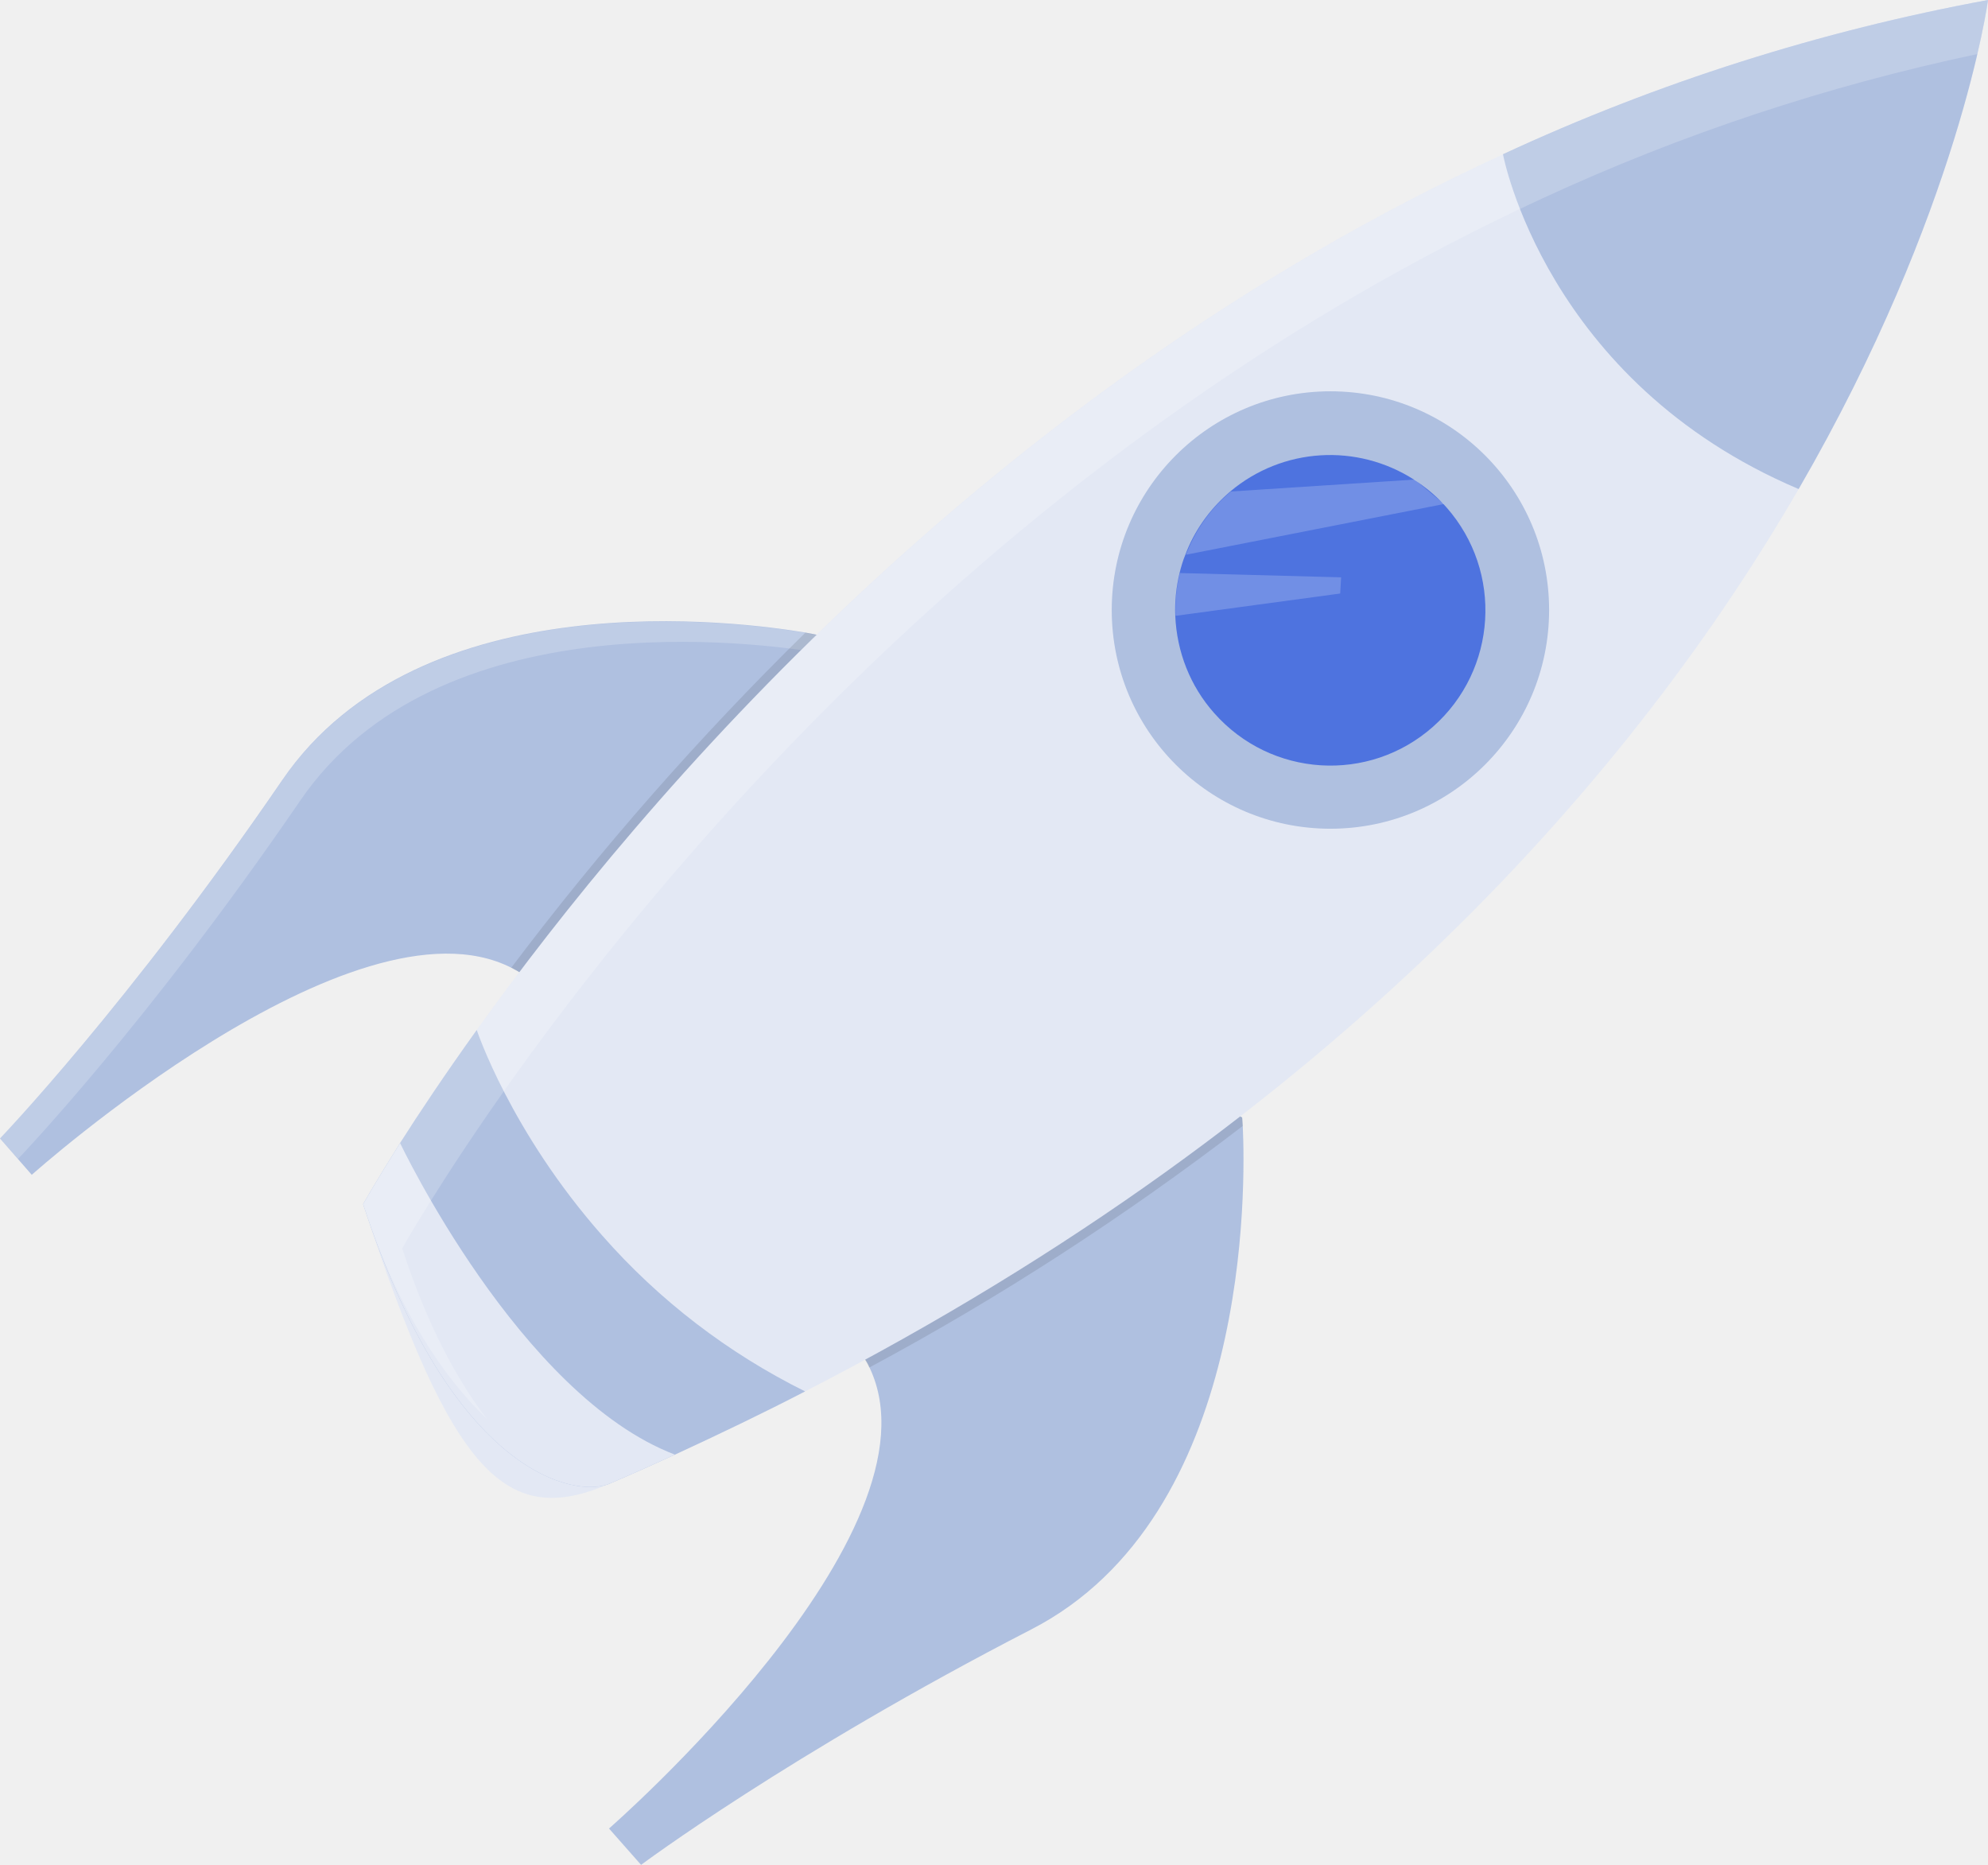
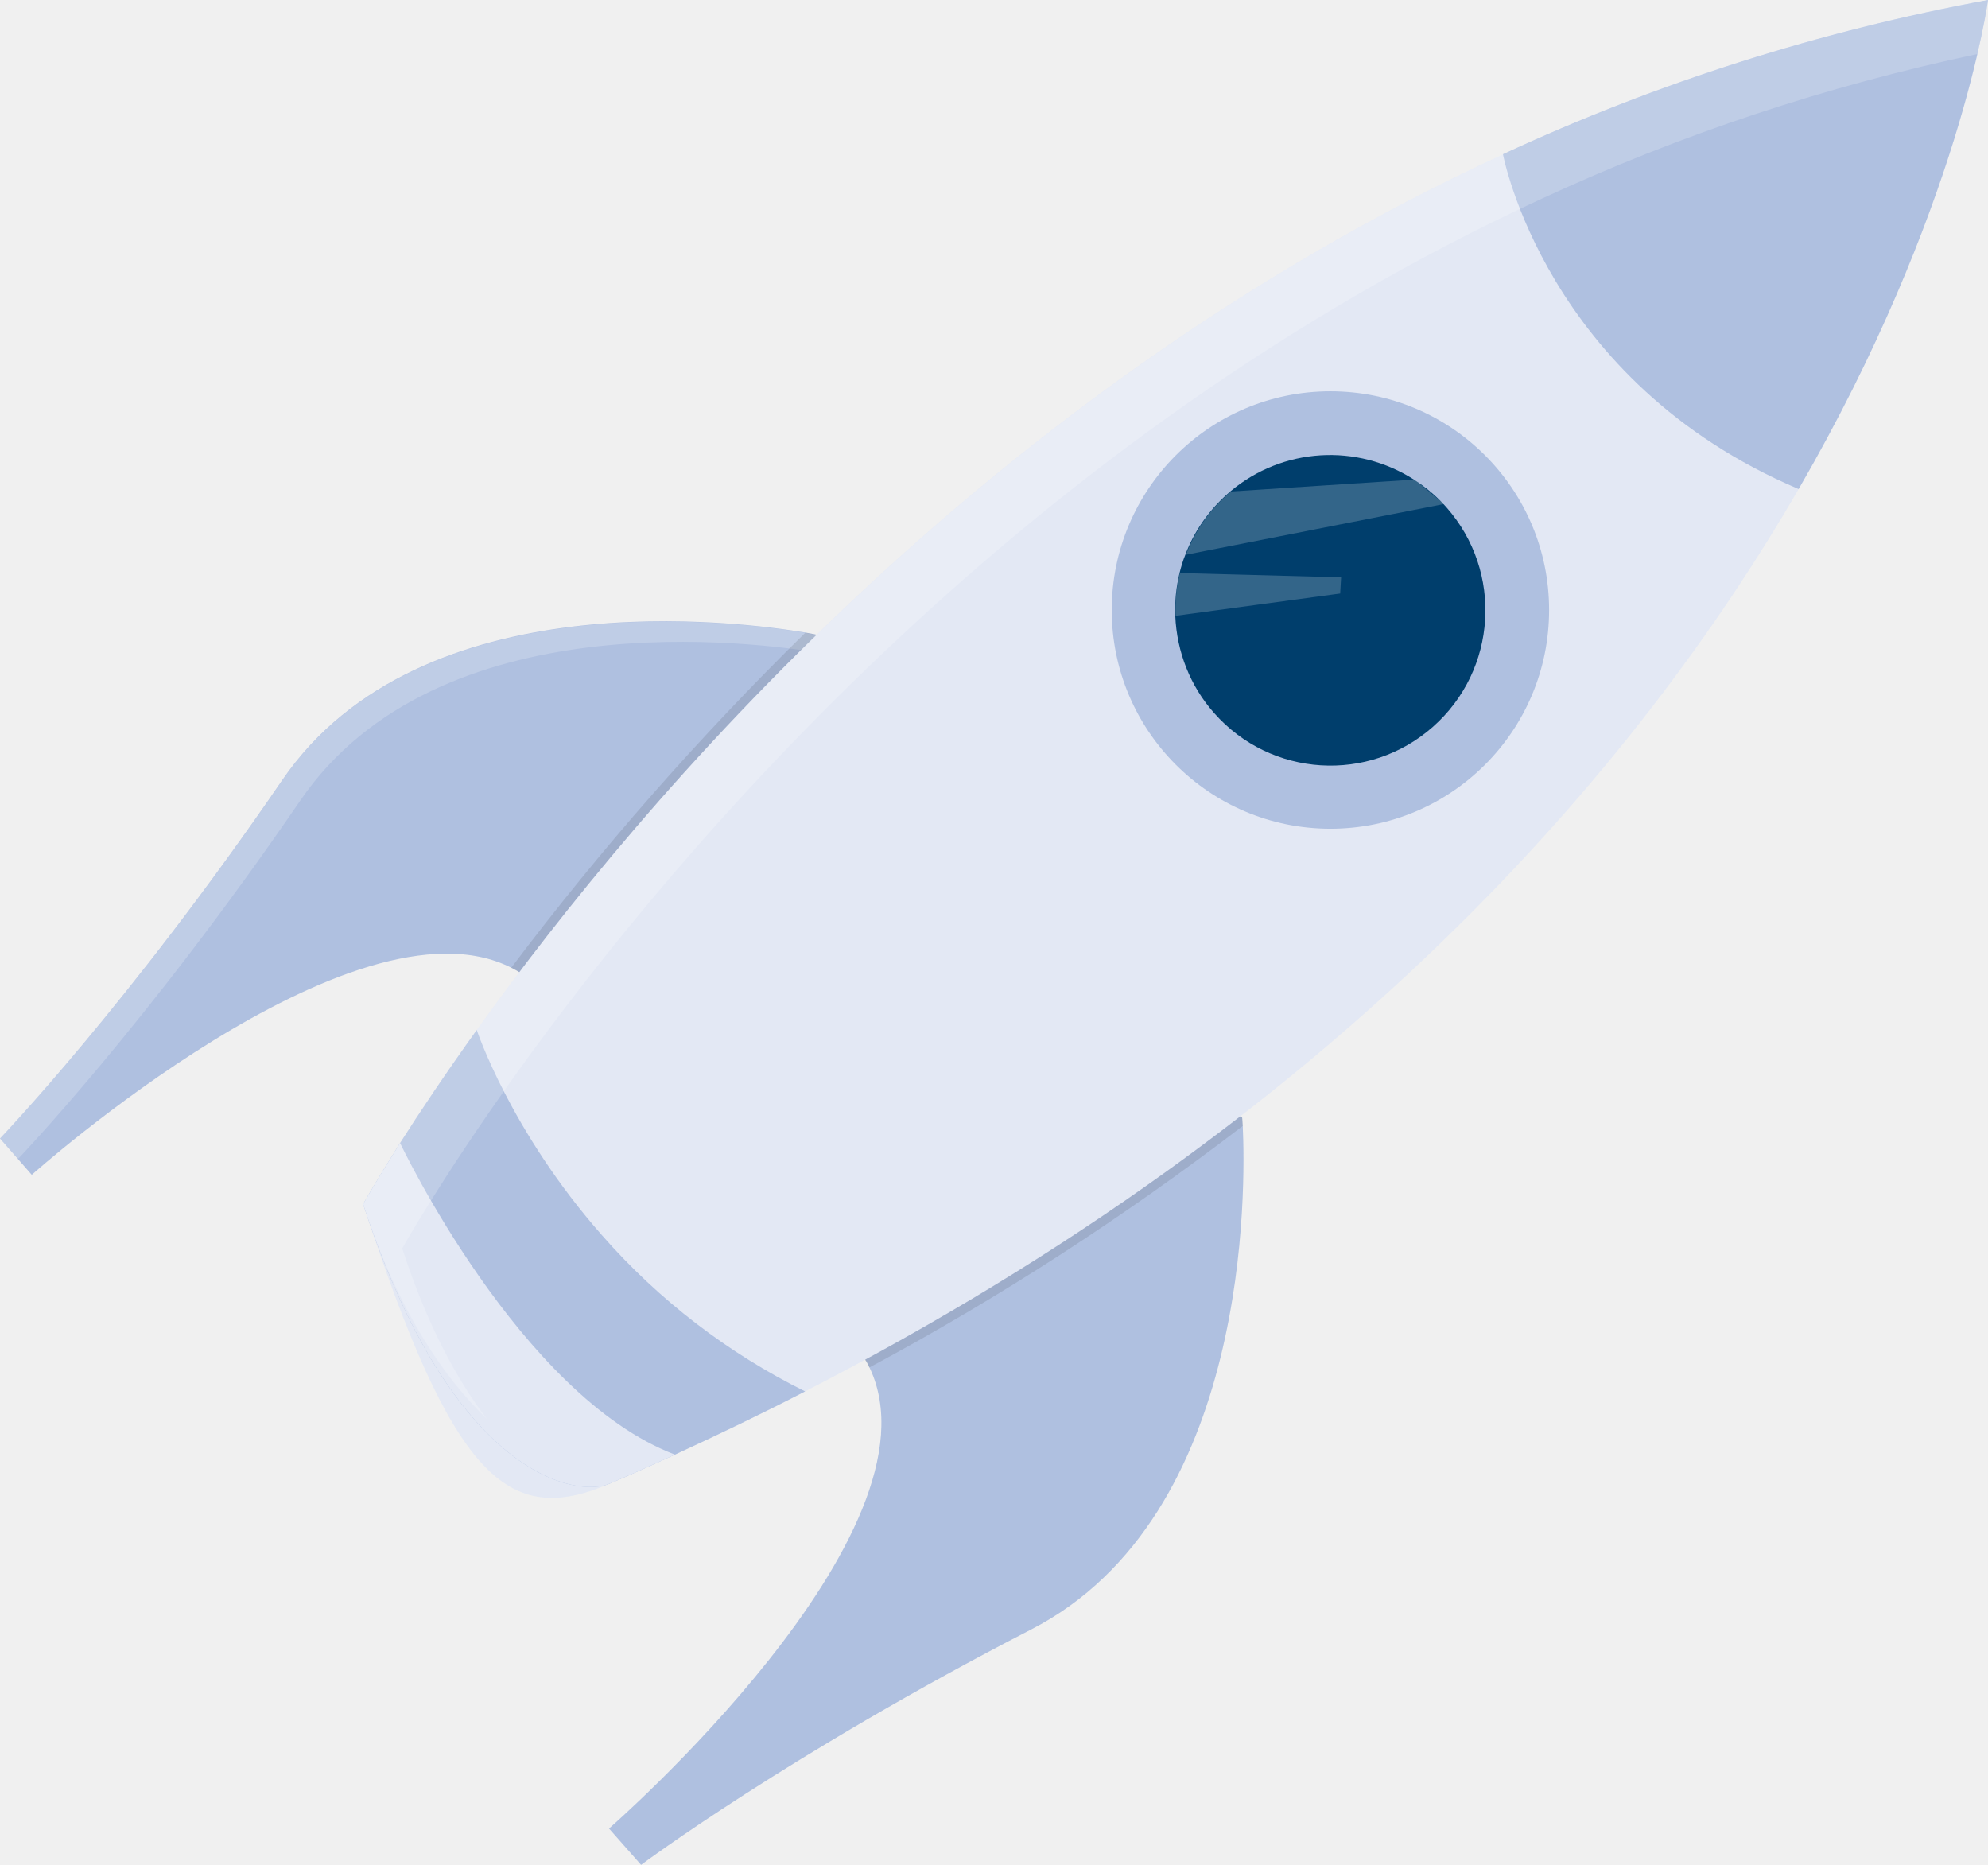
<svg xmlns="http://www.w3.org/2000/svg" version="1.1" id="b759170a-51c3-4e2f-999d-77dec9fd6d11" x="0px" y="0px" viewBox="0 0 650.9 610.5" style="enable-background:new 0 0 650.9 610.5;" xml:space="preserve">
  <style type="text/css">
	.st0{fill:#AFC0E0;}
	.st1{opacity:0.2;fill:#FFFFFF;enable-background:new    ;}
	.st2{opacity:0.1;enable-background:new    ;}
	.st3{fill:#E3E8F4;}
- 	.st4{fill:#4E73DF;}
+ 	.st4{fill:#003e6c;}
</style>
  <path class="st0" d="M174,321c-2-1.6-4.2-3-6.6-4.2c-51.8-26.2-157,67.8-157,67.8L0,372.7c0,0,42.1-43.8,92.4-117.3  c45.2-66.1,150.7-51.8,171.4-48.3c2.3,0.4,3.6,0.7,3.6,0.7C298.7,288.3,174,321,174,321z" />
  <path class="st1" d="M269.4,213.9c-0.6-2-1.3-4-2-6c0,0-1.2-0.2-3.6-0.7c-20.7-3.5-126.2-17.8-171.4,48.3C42.1,329,0,372.7,0,372.7  l5.9,6.7c0,0,42.1-43.8,92.4-117.3C143.3,196.3,248,210.2,269.4,213.9z" />
  <path class="st0" d="M337.7,533.4c-79.2,40.8-127.8,77.1-127.8,77.1l-10.5-11.9c0,0,111.1-96.8,85.3-150.9c-0.5-1.2-1.2-2.3-1.9-3.4  c0,0,47.9-119.6,123.9-78.5c0,0,0.1,1,0.2,2.9C407.8,387.8,409.7,496.3,337.7,533.4z" />
  <path class="st2" d="M174,321c-2-1.6-4.2-3-6.6-4.2c29.3-38.9,61.5-75.5,96.3-109.7c2.3,0.4,3.6,0.7,3.6,0.7  C298.7,288.3,174,321,174,321z" />
  <path class="st2" d="M406.9,368.6c-38.6,29.6-79.4,56.1-122.3,79.1c-0.5-1.2-1.2-2.3-1.9-3.4c0,0,47.9-119.6,123.9-78.5  C406.7,365.7,406.8,366.7,406.9,368.6z" />
  <path class="st3" d="M263.6,455.5c-20.3,10.4-41.6,20.5-64,30.2c-33.6,14.6-51.5-2.2-80.7-91.5c0,0,12.5-22.5,37.2-57  c54.3-75.8,167.5-209.1,336.1-286.7C542.7,27.1,596.1,10.1,650.9,0c0,0-9.1,68.8-62,160.1S439.1,365.3,263.6,455.5z" />
  <circle class="st0" cx="435.6" cy="199.7" r="71.6" />
  <path class="st4" d="M469.2,237.9c-21,18.6-53.1,16.6-71.7-4.5c-7.8-8.8-12.2-20-12.7-31.8c-0.2-4.7,0.3-9.4,1.4-14  c0.5-2,1.1-4.1,1.9-6c2.9-7.7,7.7-14.5,13.8-19.9c0.3-0.3,0.6-0.5,0.9-0.8c17.1-14.4,41.5-15.9,60.3-3.8c3.5,2.3,6.7,4.9,9.5,7.9  l1,1.1C492.2,187.2,490.2,219.3,469.2,237.9C469.2,237.8,469.2,237.9,469.2,237.9z" />
  <path class="st0" d="M588.9,160.1c-83-35.2-96.8-109.6-96.8-109.6C542.7,27,596.1,10.1,650.9,0C650.9,0,641.8,68.8,588.9,160.1z" />
  <path class="st0" d="M263.6,455.5c-13.7,7.1-27.9,13.9-42.6,20.7c-7,3.2-14.1,6.4-21.4,9.5c-10.9,4.7-51.5-2.2-80.7-91.5  c0,0,4.1-7.3,12.1-20c6.1-9.6,14.5-22.2,25.1-37c0,0,11,33.2,41.1,67.3C215.8,425.7,238.4,443,263.6,455.5z" />
  <path class="st3" d="M221,476.2c-7,3.2-14.1,6.4-21.4,9.5c-10.9,4.7-51.5-2.2-80.7-91.5c0,0,4.1-7.3,12.1-20  C131,374.2,170.2,456.9,221,476.2z" />
  <path class="st1" d="M463.2,157l-0.1,0l-60.1,3.9c-0.3,0.3-0.6,0.5-0.9,0.8c-6.2,5.4-10.9,12.3-13.8,19.9l84.5-16.6L463.2,157z" />
  <path class="st1" d="M438.8,194.3l-53.9,7.3c-0.2-4.7,0.3-9.4,1.4-14l52.8,1.4L438.8,194.3z" />
  <path class="st1" d="M131.7,408.7c0,0,12.5-22.5,37.2-57C223.2,276,336.4,142.7,504.9,65c45.6-21.1,93.3-36.9,142.5-47.3  C650.1,6.4,650.9,0,650.9,0c-54.8,10.1-108.2,27-158.7,50.5c-168.6,77.7-281.8,211-336.1,286.7c-24.7,34.4-37.2,57-37.2,57  c11.5,35.3,26.6,57,40.5,70.3C149.4,451.4,139.7,433.3,131.7,408.7z" />
</svg>
